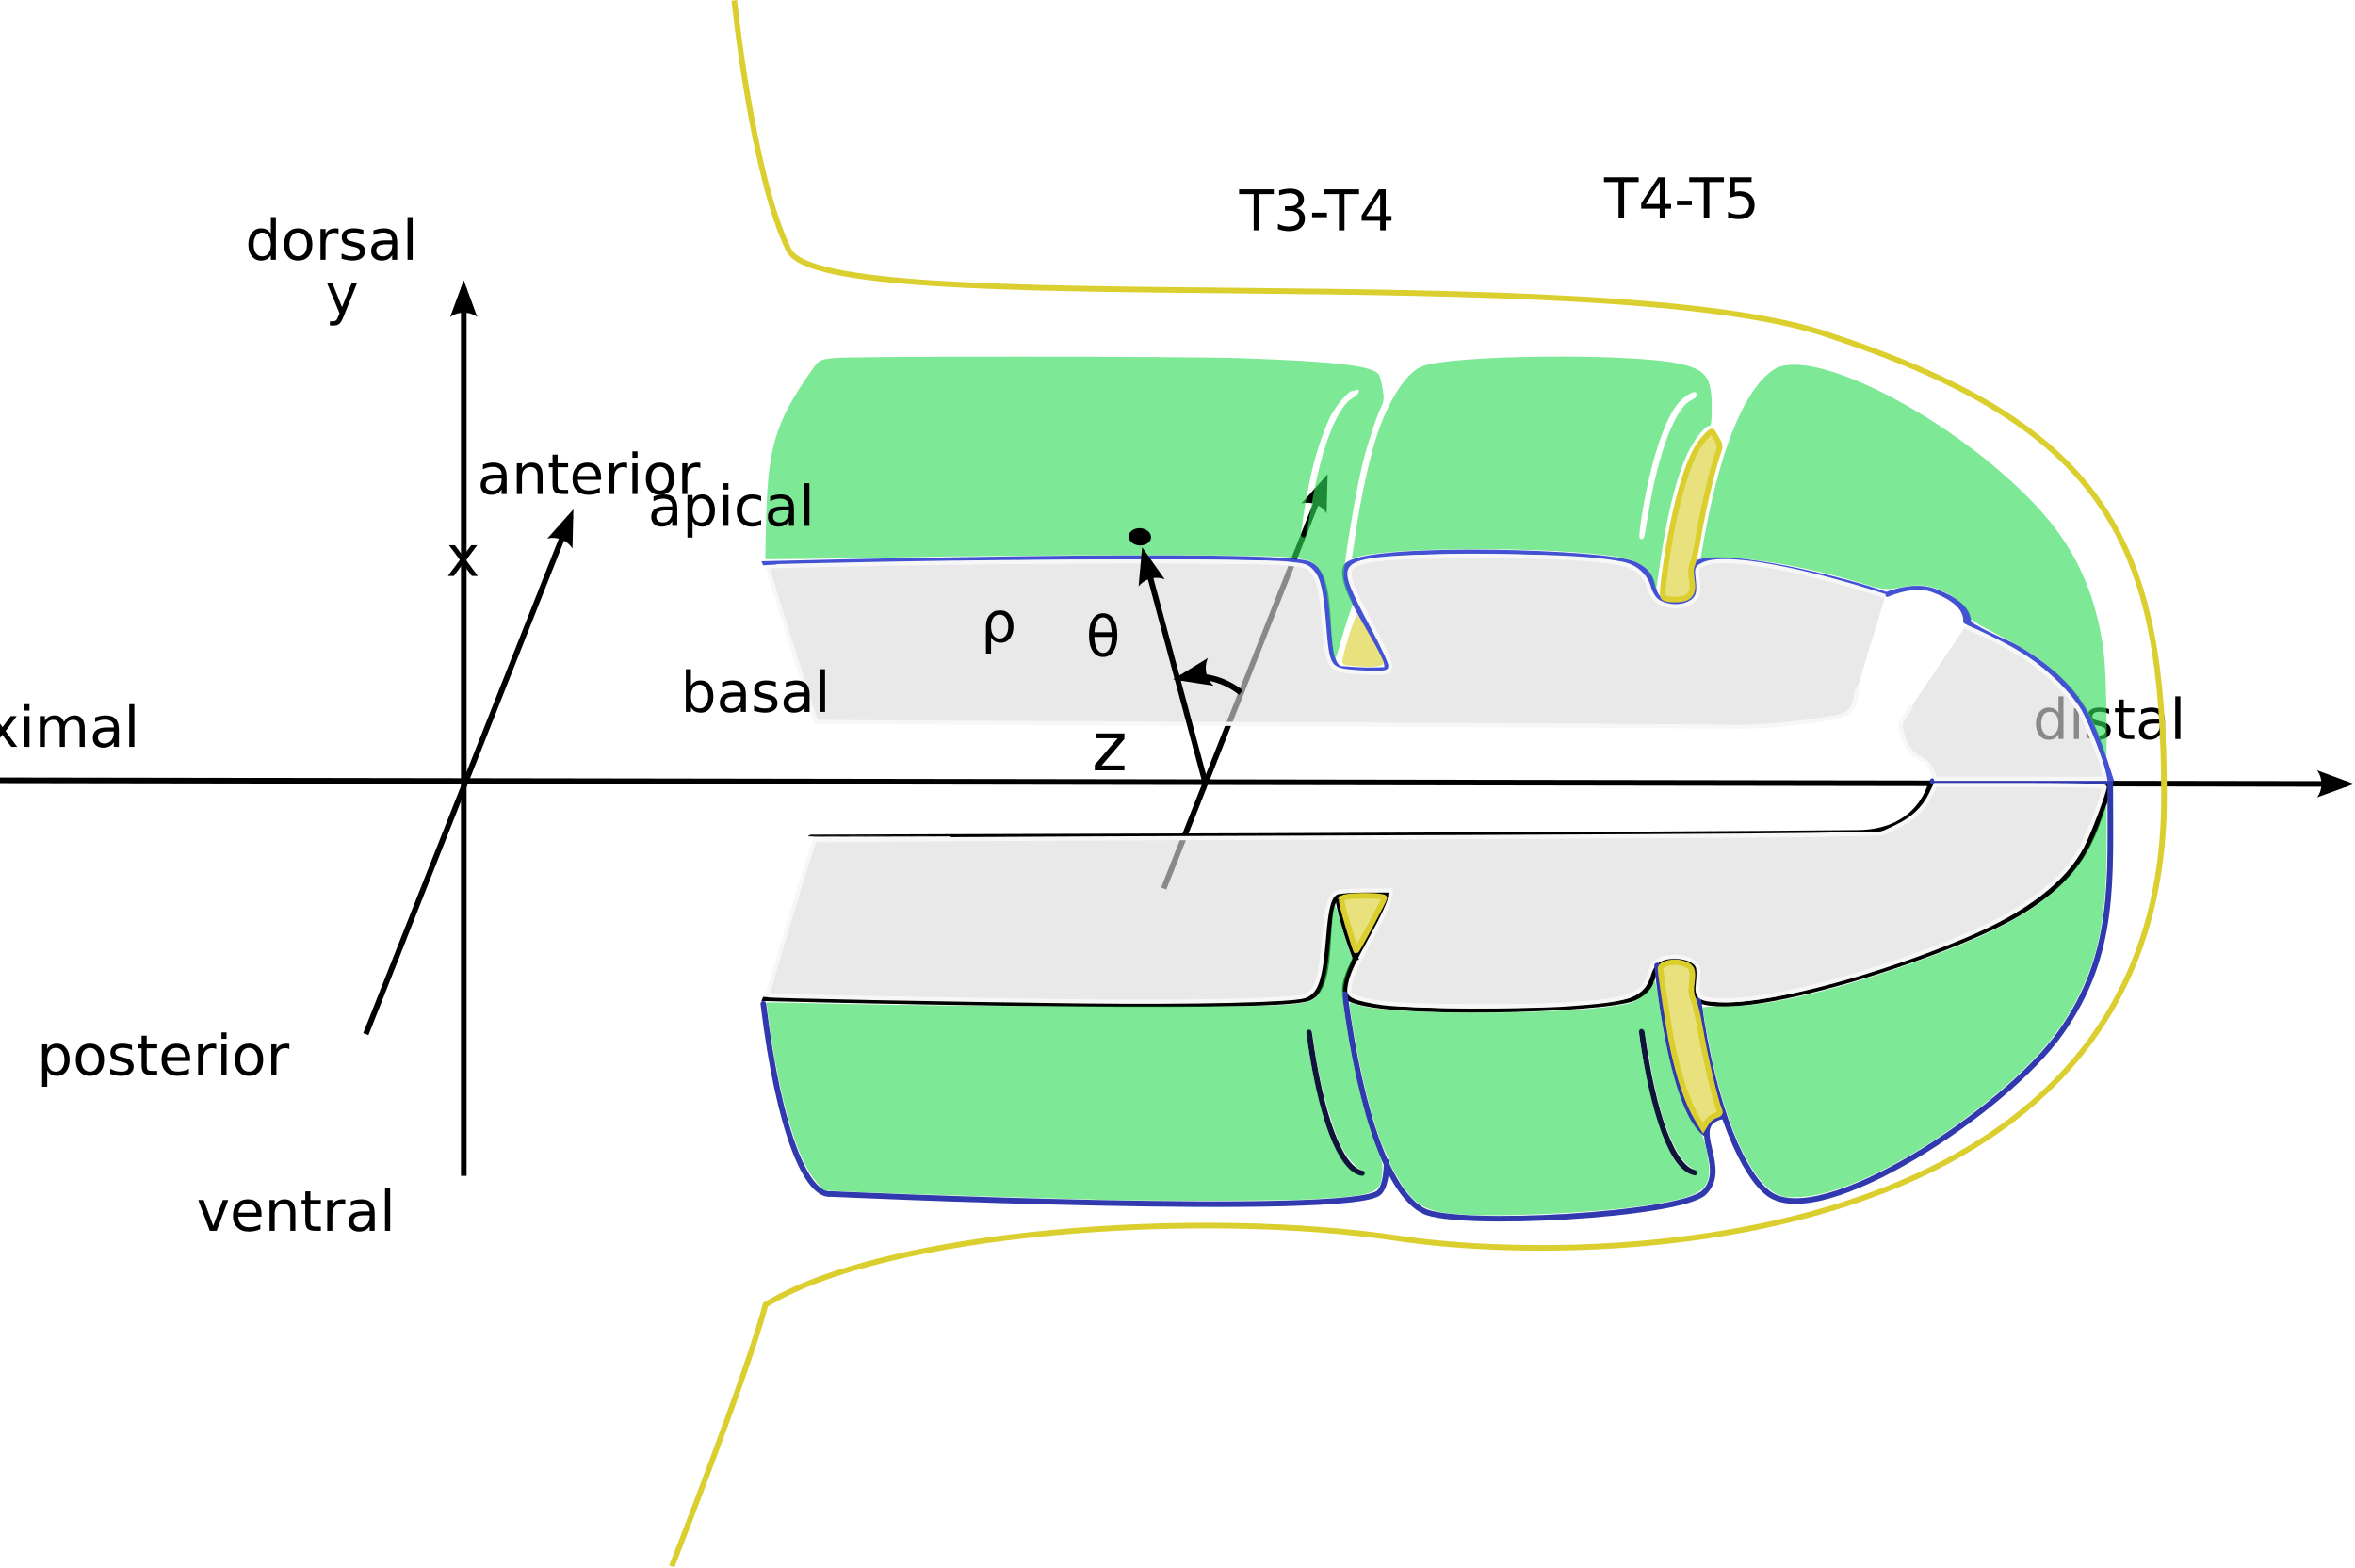
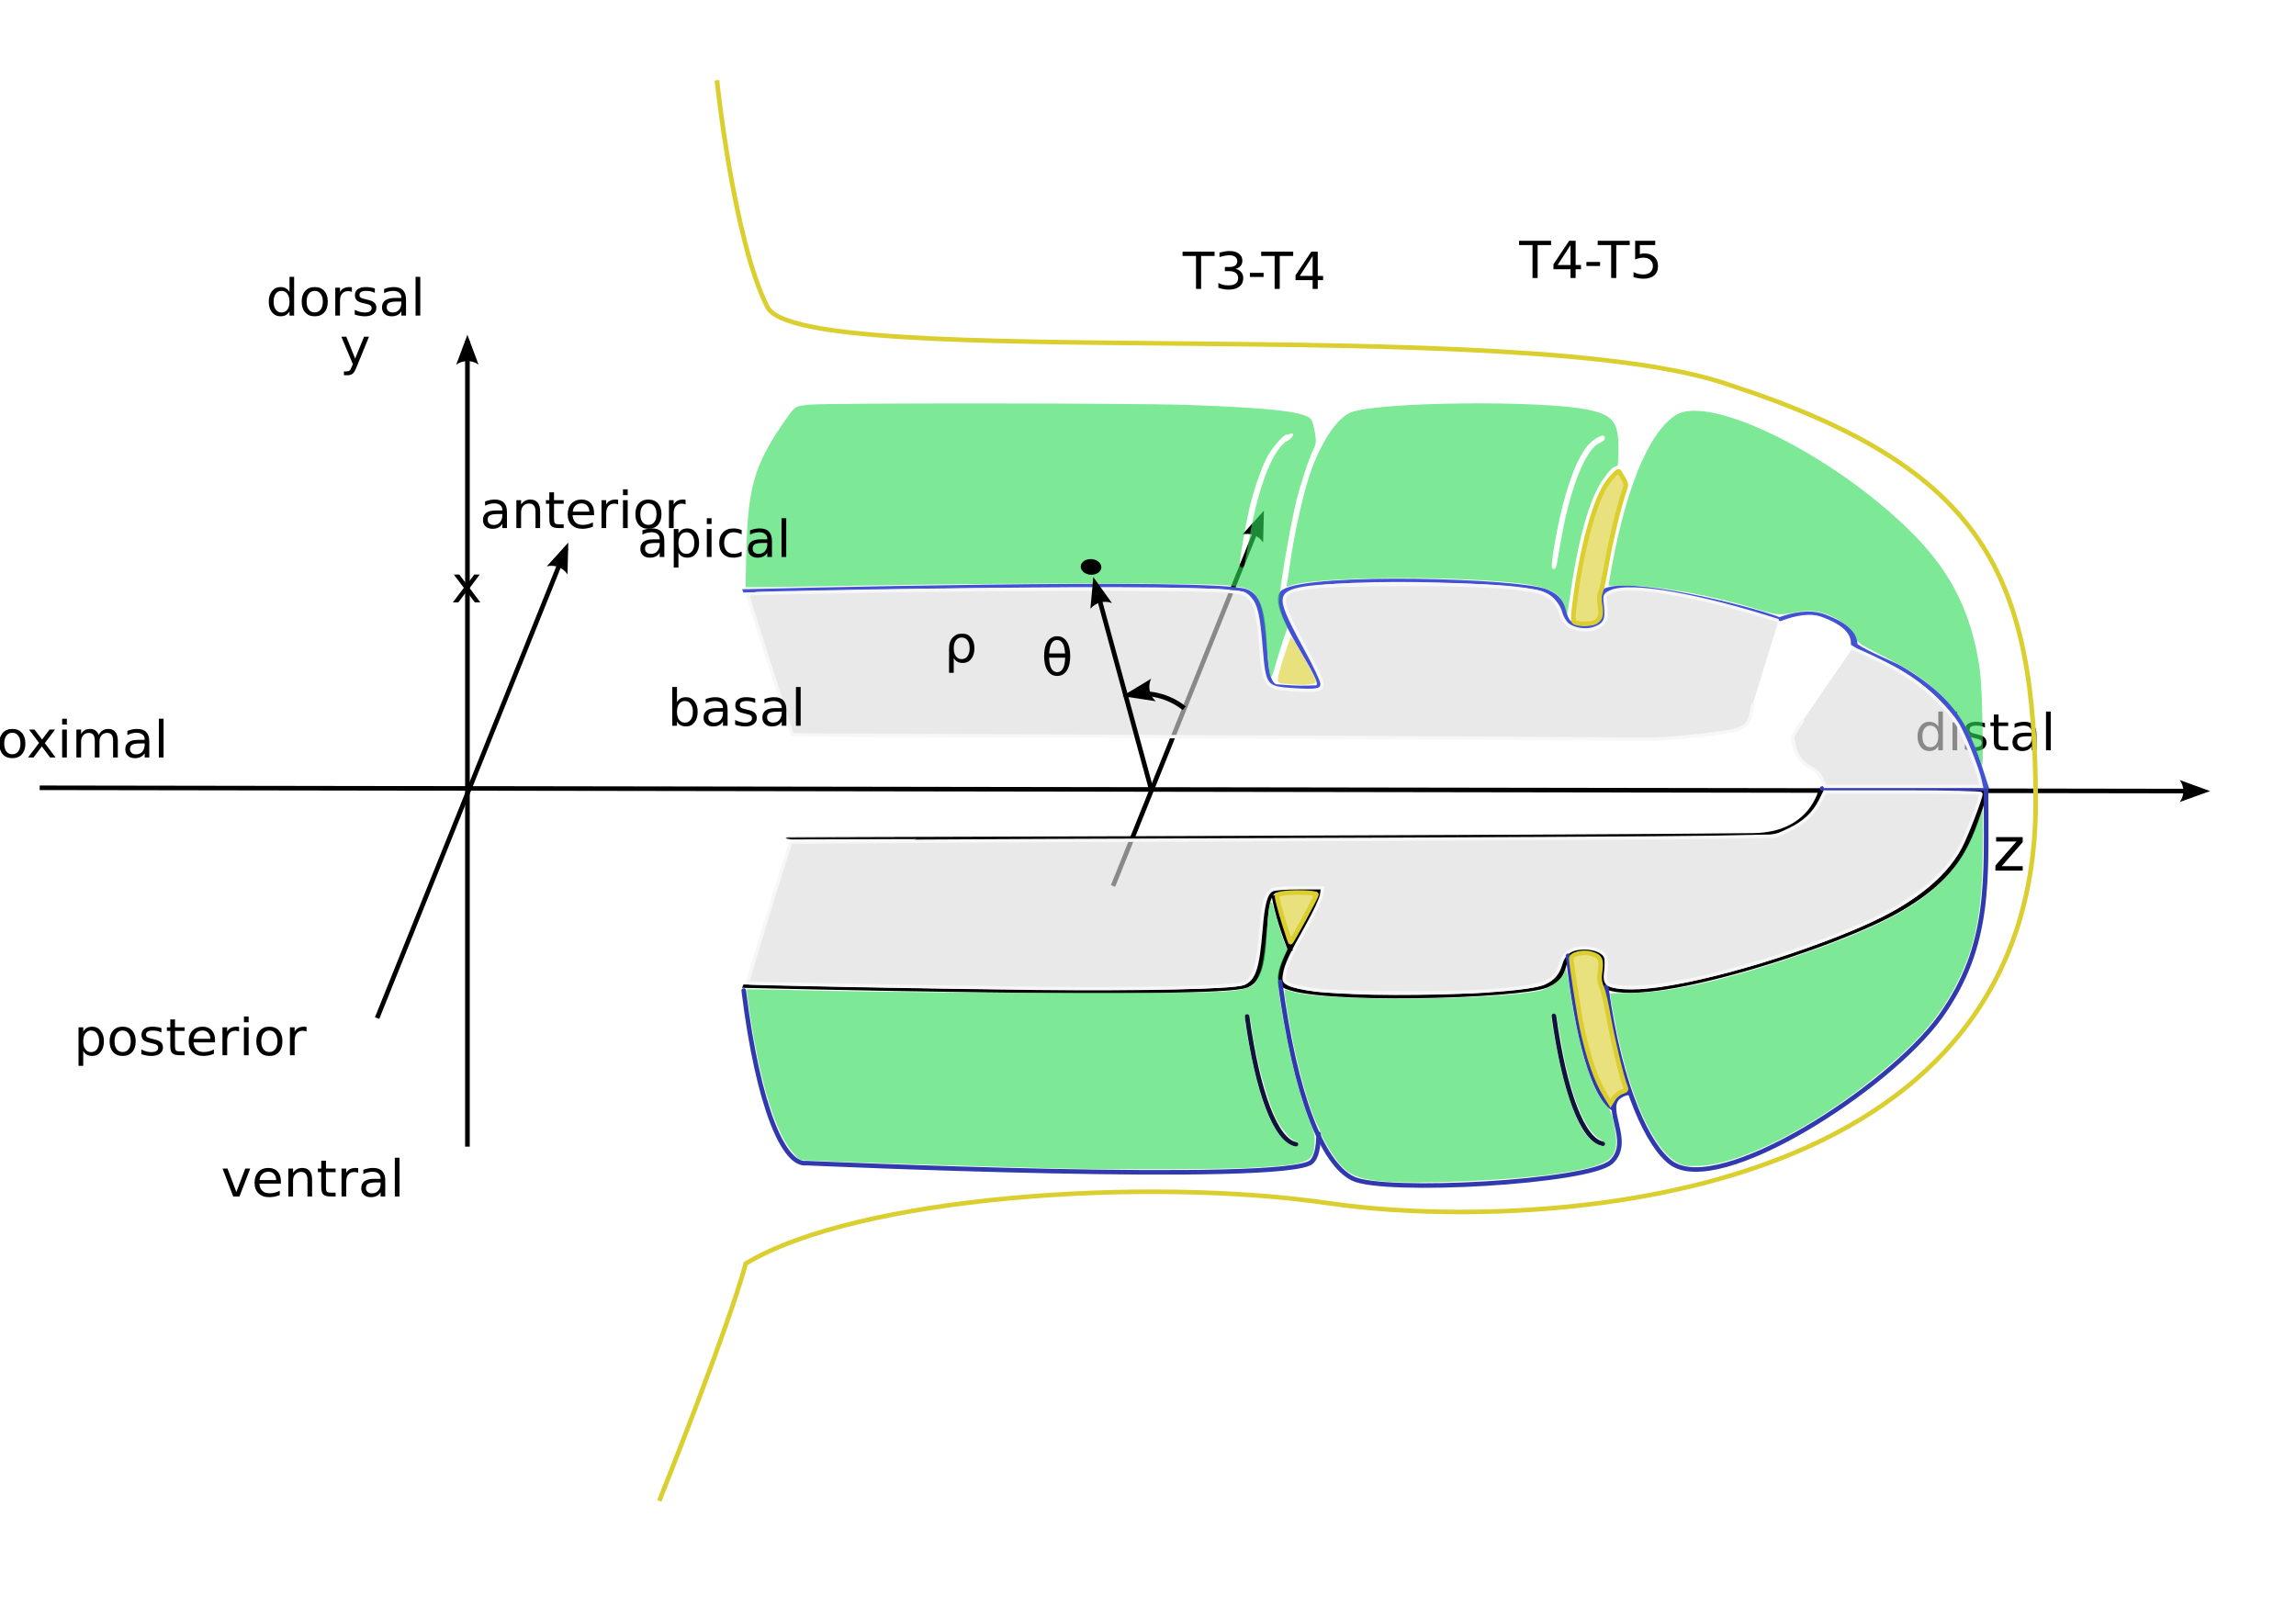
- <svg xmlns="http://www.w3.org/2000/svg" width="418.793" height="278.813" id="svg5964" version="1.1">
+ <svg xmlns="http://www.w3.org/2000/svg" width="500" height="350" id="svg5964" version="1.1">
  <defs id="defs5966">
    <marker orient="auto" refY="0" refX="0" id="Arrow2Mend" style="overflow:visible">
      <path id="path4148" style="fill-rule:evenodd;stroke-width:0.625;stroke-linejoin:round" d="M 8.719,4.034 -2.207,0.016 8.719,-4.002 c -1.745,2.372 -1.735,5.617 -6e-7,8.035 z" transform="scale(-0.6,-0.6)" />
    </marker>
    <marker orient="auto" refY="0" refX="0" id="marker5880" style="overflow:visible">
      <path id="path5882" style="fill-rule:evenodd;stroke-width:0.625;stroke-linejoin:round" d="M 8.719,4.034 -2.207,0.016 8.719,-4.002 c -1.745,2.372 -1.735,5.617 -6e-7,8.035 z" transform="scale(-0.6,-0.6)" />
    </marker>
    <marker orient="auto" refY="0" refX="0" id="marker5884" style="overflow:visible">
      <path id="path5886" style="fill-rule:evenodd;stroke-width:0.625;stroke-linejoin:round" d="M 8.719,4.034 -2.207,0.016 8.719,-4.002 c -1.745,2.372 -1.735,5.617 -6e-7,8.035 z" transform="scale(-0.6,-0.6)" />
    </marker>
    <marker orient="auto" refY="0" refX="0" id="marker5888" style="overflow:visible">
      <path id="path5890" style="fill-rule:evenodd;stroke-width:0.625;stroke-linejoin:round" d="M 8.719,4.034 -2.207,0.016 8.719,-4.002 c -1.745,2.372 -1.735,5.617 -6e-7,8.035 z" transform="scale(-0.6,-0.6)" />
    </marker>
    <marker orient="auto" refY="0" refX="0" id="Arrow2Mend-0" style="overflow:visible">
      <path id="path4148-44" style="fill-rule:evenodd;stroke-width:0.625;stroke-linejoin:round" d="M 8.719,4.034 -2.207,0.016 8.719,-4.002 c -1.745,2.372 -1.735,5.617 -6e-7,8.035 z" transform="scale(-0.6,-0.6)" />
    </marker>
    <marker orient="auto" refY="0" refX="0" id="Arrow2Mstart" style="overflow:visible">
      <path id="path5451" style="fill-rule:evenodd;stroke-width:0.625;stroke-linejoin:round" d="M 8.719,4.034 -2.207,0.016 8.719,-4.002 c -1.745,2.372 -1.735,5.617 -6e-7,8.035 z" transform="scale(0.6,0.6)" />
    </marker>
  </defs>
-   <g id="layer1" transform="translate(-139.5176,-413.0161)">
-     <g style="display:inline" transform="translate(-210.4619,618.5408)" id="g4268">
+   <g id="layer1" transform="translate(-139.5176,-341.8288)">
+     <g style="display:inline" transform="matrix(1.129487,0,0,1.110782,-247.1389,587.5232)" id="g4268">
      <g style="display:inline" id="g8322" transform="translate(330.1165,12.29379)">
-         <path style="fill:none;stroke:#000000;stroke-width:1px;stroke-linecap:butt;stroke-linejoin:miter;stroke-opacity:1;marker-end:url(#Arrow2Mend)" d="m 102.336,-8.659 0,-158" id="path6607" />
-         <path id="path6617" d="m 19.863,-79.019 417.283,0.653" style="fill:none;stroke:#000000;stroke-width:1px;stroke-linecap:butt;stroke-linejoin:miter;stroke-opacity:1;marker-end:url(#Arrow2Mend)" />
+         <path style="fill:none;stroke:#000000;stroke-width:0.893px;stroke-linecap:butt;stroke-linejoin:miter;stroke-opacity:1;marker-end:url(#Arrow2Mend)" d="m 102.336,-8.659 0,-158" id="path6607" />
+         <path id="path6617" d="m 19.863,-79.019 417.283,0.653" style="fill:none;stroke:#000000;stroke-width:0.893px;stroke-linecap:butt;stroke-linejoin:miter;stroke-opacity:1;marker-end:url(#Arrow2Mend)" />
        <text xml:space="preserve" style="font-size:10px;font-style:normal;font-variant:normal;font-weight:normal;font-stretch:normal;text-align:end;line-height:125%;letter-spacing:0px;word-spacing:0px;text-anchor:end;fill:#000000;fill-opacity:1;stroke:none;font-family:DejaVu Sans;-inkscape-font-specification:DejaVu Sans" x="73.292" y="-84.963" id="text6619">
          <tspan id="tspan6621" x="73.292" y="-84.963">proximal</tspan>
        </text>
        <text xml:space="preserve" style="font-size:10px;font-style:normal;font-variant:normal;font-weight:normal;font-stretch:normal;text-align:end;line-height:125%;letter-spacing:0px;word-spacing:0px;text-anchor:end;fill:#000000;fill-opacity:1;stroke:none;font-family:DejaVu Sans;-inkscape-font-specification:DejaVu Sans" x="437.146" y="-86.366" id="text6623">
          <tspan id="tspan6625" x="437.146" y="-86.366">distal</tspan>
        </text>
        <text xml:space="preserve" style="font-size:10px;font-style:normal;font-variant:normal;font-weight:normal;font-stretch:normal;text-align:end;line-height:125%;letter-spacing:0px;word-spacing:0px;text-anchor:end;fill:#000000;fill-opacity:1;stroke:none;font-family:DejaVu Sans;-inkscape-font-specification:DejaVu Sans" x="122.788" y="-171.604" id="text6671">
          <tspan x="122.788" y="-171.604" id="tspan6673">dorsal</tspan>
        </text>
        <text xml:space="preserve" style="font-size:10px;font-style:normal;font-variant:normal;font-weight:normal;font-stretch:normal;text-align:end;line-height:125%;letter-spacing:0px;word-spacing:0px;text-anchor:end;fill:#000000;fill-opacity:1;stroke:none;font-family:DejaVu Sans;-inkscape-font-specification:DejaVu Sans" x="118.783" y="1.116" id="text6675">
          <tspan x="118.783" y="1.116" id="tspan6677">ventral</tspan>
        </text>
-         <path id="path6957" d="m 84.923,-33.868 36.428,-92.117" style="fill:none;stroke:#000000;stroke-width:1px;stroke-linecap:butt;stroke-linejoin:miter;stroke-opacity:1;marker-end:url(#Arrow2Mend)" />
+         <path id="path6957" d="m 84.923,-33.868 36.428,-92.117" style="fill:none;stroke:#000000;stroke-width:0.893px;stroke-linecap:butt;stroke-linejoin:miter;stroke-opacity:1;marker-end:url(#Arrow2Mend)" />
        <text id="text7327" y="-129.942" x="104.737" style="font-size:10px;font-style:normal;font-variant:normal;font-weight:normal;font-stretch:normal;text-align:start;line-height:125%;letter-spacing:0px;word-spacing:0px;text-anchor:start;fill:#000000;fill-opacity:1;stroke:none;font-family:DejaVu Sans;-inkscape-font-specification:DejaVu Sans" xml:space="preserve">
          <tspan y="-129.942" x="104.737" id="tspan7329">anterior</tspan>
        </text>
        <text id="text7331" y="-26.58" x="99.926" style="font-size:10px;font-style:normal;font-variant:normal;font-weight:normal;font-stretch:normal;text-align:end;line-height:125%;letter-spacing:0px;word-spacing:0px;text-anchor:end;fill:#000000;fill-opacity:1;stroke:none;font-family:DejaVu Sans;-inkscape-font-specification:DejaVu Sans" xml:space="preserve">
          <tspan y="-26.58" x="99.926" id="tspan7333">posterior</tspan>
        </text>
        <text id="text7573" y="-161.993" x="112.257" style="font-size:10px;font-style:normal;font-variant:normal;font-weight:normal;font-stretch:normal;text-align:end;line-height:125%;letter-spacing:0px;word-spacing:0px;text-anchor:end;fill:#000000;fill-opacity:1;stroke:none;font-family:DejaVu Sans;-inkscape-font-specification:DejaVu Sans" xml:space="preserve">
          <tspan y="-161.993" x="112.257" id="tspan7575">y</tspan>
        </text>
        <text id="text7577" y="-115.366" x="133.762" style="font-size:10px;font-style:normal;font-variant:normal;font-weight:normal;font-stretch:normal;text-align:end;line-height:125%;letter-spacing:0px;word-spacing:0px;text-anchor:end;fill:#000000;fill-opacity:1;stroke:none;font-family:DejaVu Sans;-inkscape-font-specification:DejaVu Sans" xml:space="preserve">
          <tspan y="-115.366" x="133.762" id="tspan7579">x</tspan>
        </text>
-         <path style="fill:none;stroke:#000000;stroke-width:1px;stroke-linecap:butt;stroke-linejoin:miter;stroke-opacity:1;marker-end:url(#Arrow2Mend)" d="m 226.811,-59.765 28.661,-72.476" id="path6855" />
+         <path style="fill:none;stroke:#000000;stroke-width:0.893px;stroke-linecap:butt;stroke-linejoin:miter;stroke-opacity:1;marker-end:url(#Arrow2Mend)" d="m 226.811,-59.765 28.661,-72.476" id="path6855" />
      </g>
      <text transform="translate(205.2917,215.6271)" xml:space="preserve" style="font-size:10px;font-style:normal;font-variant:normal;font-weight:normal;font-stretch:normal;text-align:end;line-height:125%;letter-spacing:0px;word-spacing:0px;text-anchor:end;fill:#000000;fill-opacity:1;stroke:none;display:inline;font-family:DejaVu Sans;-inkscape-font-specification:DejaVu Sans" x="414.953" y="-380.172" id="text3966">
        <tspan id="tspan3968" x="414.953" y="-380.172">T3-T4</tspan>
      </text>
      <text transform="translate(205.2917,215.6271)" xml:space="preserve" style="font-size:10px;font-style:normal;font-variant:normal;font-weight:normal;font-stretch:normal;text-align:end;line-height:125%;letter-spacing:0px;word-spacing:0px;text-anchor:end;fill:#000000;fill-opacity:1;stroke:none;display:inline;font-family:DejaVu Sans;-inkscape-font-specification:DejaVu Sans" x="479.835" y="-382.312" id="text3970">
        <tspan id="tspan3972" x="479.835" y="-382.312">T4-T5</tspan>
      </text>
      <g id="g6705" transform="matrix(0.7364431,0,0,0.7364431,123.3458,-17.44184)">
        <g id="g5900" transform="matrix(1,0,0.171938,-0.5277346,466.4268,127.5712)" style="display:inline">
-           <path style="fill:none;stroke:#000000;stroke-width:1.869px;stroke-linecap:butt;stroke-linejoin:miter;stroke-opacity:1" d="m -21.629,342.753 c 8.08e-4,0.003 205.537,1.004 252.145,2.084 15.808,0.366 14.142,23.335 14.142,23.335" id="path5961" />
-           <path style="fill:none;stroke:#000000;stroke-width:1.869px;stroke-linecap:butt;stroke-linejoin:miter;stroke-opacity:1" d="m -20.774,268.469 c 0,0 125.59,-6.134 131.804,0 6.214,6.134 -5.931,47.043 -0.293,47.947 5.638,0.905 6.8,0.78 10.763,0.5 3.964,-0.28 -6.993,-41.766 -0.25,-48.447 8.607,-8.528 62.597,-5.528 68.254,0 5.657,5.528 0.092,14.466 4.718,17.612 2.291,1.558 4.089,0.748 6.187,-1.061 3.984,-3.435 1.569,-13.445 4.475,-16.551 10.966,-11.72 57.345,19.734 70.752,38.798 13.407,19.064 11.935,36.557 11.935,60.904" id="path5959" />
+           <path style="fill:none;stroke:#000000;stroke-width:1.669px;stroke-linecap:butt;stroke-linejoin:miter;stroke-opacity:1" d="m -21.629,342.753 c 8.08e-4,0.003 205.537,1.004 252.145,2.084 15.808,0.366 14.142,23.335 14.142,23.335" id="path5961" />
+           <path style="fill:none;stroke:#000000;stroke-width:1.669px;stroke-linecap:butt;stroke-linejoin:miter;stroke-opacity:1" d="m -20.774,268.469 c 0,0 125.59,-6.134 131.804,0 6.214,6.134 -5.931,47.043 -0.293,47.947 5.638,0.905 6.8,0.78 10.763,0.5 3.964,-0.28 -6.993,-41.766 -0.25,-48.447 8.607,-8.528 62.597,-5.528 68.254,0 5.657,5.528 0.092,14.466 4.718,17.612 2.291,1.558 4.089,0.748 6.187,-1.061 3.984,-3.435 1.569,-13.445 4.475,-16.551 10.966,-11.72 57.345,19.734 70.752,38.798 13.407,19.064 11.935,36.557 11.935,60.904" id="path5959" />
        </g>
-         <path id="path5810-4-1" style="color:#000000;fill:none;stroke:#3139ae;stroke-width:1.358;stroke-linecap:round;stroke-linejoin:miter;stroke-miterlimit:4;stroke-opacity:1;stroke-dashoffset:0;marker:none;visibility:visible;display:inline;overflow:visible;enable-background:accumulate" d="m 312.461,12.936 c -0.047,3.494 -0.551,6.179 -1.818,7.424 -6.214,6.114 -132.311,0.354 -132.311,0.354 -5.78,0.728 -12.561,-14.574 -16.381,-45.939" transform="translate(330.1165,12.29379)" />
-         <path id="path5965" style="color:#000000;fill:none;stroke:#3139ae;stroke-width:1.358;stroke-linecap:round;stroke-linejoin:miter;stroke-miterlimit:4;stroke-opacity:1;stroke-dashoffset:0;marker:none;visibility:visible;display:inline;overflow:visible;enable-background:accumulate" d="m 393.797,1.982 c -0.851,0.013 -1.75,0.373 -2.522,0.896 -4.625,3.135 3.5,11.972 -2.157,17.482 -5.657,5.51 -59.647,8.501 -67.695,4.464 -8.049,-4.036 -15.097,-22.154 -19.076,-52.424" transform="translate(330.1165,12.29379)" />
-         <path id="path5969" style="color:#000000;fill:none;stroke:#3139ae;stroke-width:1.358;stroke-linecap:round;stroke-linejoin:miter;stroke-miterlimit:4;stroke-opacity:1;stroke-dashoffset:0;marker:none;visibility:visible;display:inline;overflow:visible;enable-background:accumulate" d="m 387.738,-26.231 c 3.736,27.722 11.361,42.709 16.997,46.869 12.598,9.297 57.107,-19.947 70.513,-38.95 13.407,-19.003 11.935,-36.439 11.935,-60.707 l -42.912,0" transform="translate(330.1165,12.29379)" />
+         <path id="path5810-4-1" style="color:#000000;fill:none;stroke:#3139ae;stroke-width:1.212;stroke-linecap:round;stroke-linejoin:miter;stroke-miterlimit:4;stroke-opacity:1;stroke-dashoffset:0;marker:none;visibility:visible;display:inline;overflow:visible;enable-background:accumulate" d="m 312.461,12.936 c -0.047,3.494 -0.551,6.179 -1.818,7.424 -6.214,6.114 -132.311,0.354 -132.311,0.354 -5.78,0.728 -12.561,-14.574 -16.381,-45.939" transform="translate(330.1165,12.29379)" />
+         <path id="path5965" style="color:#000000;fill:none;stroke:#3139ae;stroke-width:1.212;stroke-linecap:round;stroke-linejoin:miter;stroke-miterlimit:4;stroke-opacity:1;stroke-dashoffset:0;marker:none;visibility:visible;display:inline;overflow:visible;enable-background:accumulate" d="m 393.797,1.982 c -0.851,0.013 -1.75,0.373 -2.522,0.896 -4.625,3.135 3.5,11.972 -2.157,17.482 -5.657,5.51 -59.647,8.501 -67.695,4.464 -8.049,-4.036 -15.097,-22.154 -19.076,-52.424" transform="translate(330.1165,12.29379)" />
+         <path id="path5969" style="color:#000000;fill:none;stroke:#3139ae;stroke-width:1.212;stroke-linecap:round;stroke-linejoin:miter;stroke-miterlimit:4;stroke-opacity:1;stroke-dashoffset:0;marker:none;visibility:visible;display:inline;overflow:visible;enable-background:accumulate" d="m 387.738,-26.231 c 3.736,27.722 11.361,42.709 16.997,46.869 12.598,9.297 57.107,-19.947 70.513,-38.95 13.407,-19.003 11.935,-36.439 11.935,-60.707 l -42.912,0" transform="translate(330.1165,12.29379)" />
        <g transform="matrix(1,0,0.171938,0.5277346,466.4268,-261.0223)" id="g5973" style="display:inline">
-           <path id="path5977" d="m -20.774,268.469 c 0,0 125.59,-6.134 131.804,0 6.214,6.134 -5.931,47.043 -0.293,47.947 5.638,0.905 6.8,0.78 10.763,0.5 3.964,-0.28 -6.993,-41.766 -0.25,-48.447 8.607,-8.528 62.597,-5.528 68.254,0 5.657,5.528 0.092,14.466 4.718,17.612 2.291,1.558 4.089,0.748 6.187,-1.061 3.984,-3.435 1.569,-13.445 4.475,-16.551 6.522,-6.971 35.635,7.689 43.445,14.242 4.079,-2.609 8.551,-4.269 11.67,-1.75 3.684,2.974 6.929,7.539 5.551,14.52 2.582,4.523 8.064,8.912 10.086,11.787 13.407,19.064 11.935,36.557 11.935,60.904" style="fill:none;stroke:#4352d3;stroke-width:1.869px;stroke-linecap:butt;stroke-linejoin:miter;stroke-opacity:1" />
+           <path id="path5977" d="m -20.774,268.469 c 0,0 125.59,-6.134 131.804,0 6.214,6.134 -5.931,47.043 -0.293,47.947 5.638,0.905 6.8,0.78 10.763,0.5 3.964,-0.28 -6.993,-41.766 -0.25,-48.447 8.607,-8.528 62.597,-5.528 68.254,0 5.657,5.528 0.092,14.466 4.718,17.612 2.291,1.558 4.089,0.748 6.187,-1.061 3.984,-3.435 1.569,-13.445 4.475,-16.551 6.522,-6.971 35.635,7.689 43.445,14.242 4.079,-2.609 8.551,-4.269 11.67,-1.75 3.684,2.974 6.929,7.539 5.551,14.52 2.582,4.523 8.064,8.912 10.086,11.787 13.407,19.064 11.935,36.557 11.935,60.904" style="fill:none;stroke:#4352d3;stroke-width:1.669px;stroke-linecap:butt;stroke-linejoin:miter;stroke-opacity:1" />
        </g>
-         <path transform="matrix(0.7062416,0,0,-0.6852701,481.1445,205.097)" d="m 315.792,308.372 c 3.899,-29.74 10.719,-48.401 18.175,-49.727" id="path6053" style="color:#000000;fill:none;stroke:#10133a;stroke-width:1.952;stroke-linecap:round;stroke-linejoin:miter;stroke-miterlimit:4;stroke-opacity:1;stroke-dasharray:none;stroke-dashoffset:0;marker:none;visibility:visible;display:inline;overflow:visible;enable-background:accumulate" />
-         <path style="color:#000000;fill:#dcdcdc;fill-opacity:0.623;fill-rule:nonzero;stroke:#f7f7f7;stroke-width:1;marker:none;visibility:visible;display:inline;overflow:visible;enable-background:accumulate" d="m 311.467,-25.395 c -2.834,-0.385 -5.841,-1.056 -6.682,-1.491 -1.401,-0.724 -1.504,-0.95 -1.229,-2.67 0.401,-2.507 1.616,-5.166 5.871,-12.848 1.961,-3.541 3.681,-7.282 3.821,-8.314 l 0.254,-1.875 -6.099,0 c -3.413,0 -6.543,0.238 -7.108,0.54 -1.642,0.879 -2.359,3.449 -2.928,10.505 -0.845,10.466 -1.814,13.434 -4.721,14.47 -2.849,1.016 -26.981,1.579 -54.026,1.262 -30.564,-0.359 -75.376,-1.237 -75.622,-1.482 -0.218,-0.218 10.903,-36.948 11.31,-37.358 0.171,-0.172 50.936,-0.477 112.811,-0.677 61.875,-0.2 119.812,-0.512 128.75,-0.694 l 16.25,-0.33 3.469,-1.636 c 3.903,-1.84 6.608,-4.396 8.255,-7.797 l 1.115,-2.303 20.455,0 c 11.842,0 20.455,0.19 20.455,0.452 0,1.181 -3.795,11.19 -5.42,14.296 -4.337,8.289 -13.796,15.568 -28.08,21.611 -21.172,8.957 -45.849,15.639 -57.764,15.641 -6.613,0.001 -7.433,-0.499 -6.965,-4.244 0.182,-1.456 0.179,-3.123 -0.006,-3.706 -0.474,-1.493 -2.802,-2.549 -5.616,-2.547 -3.347,0.003 -5.282,1.289 -6.098,4.055 -1.577,5.344 -4.244,6.347 -19.802,7.441 -10.435,0.734 -38.418,0.545 -44.652,-0.301 l -1e-5,0 z" id="path6595" transform="translate(330.1165,12.29379)" />
-         <path style="color:#000000;fill:#dcdcdc;fill-opacity:0.623;fill-rule:nonzero;stroke:#f7f7f7;stroke-width:1;marker:none;visibility:visible;display:inline;overflow:visible;enable-background:accumulate" d="m 452.203,-116.35 c 5.957,2.572 11.163,5.225 14.944,7.764 4.898,3.289 10.414,8.791 12.672,12.641 1.69,2.881 5.126,11.628 5.785,14.729 l 0.346,1.625 -20.454,0 -20.454,0 -1.194,-2.549 0,0 0,-2e-5 c -0.973,-2.078 -3.448,-2.447 -4.995,-4.302 -1.547,-1.854 -1.964,-4.119 -2.211,-5.51 -0.247,-1.392 0.354,-1.521 0.804,-2.412 0.45,-0.891 1.249,-1.928 1.873,-2.892 m -6.448,-26.415 c -19.451,-6.429 -38.938,-10.288 -44.071,-7.634 -1.5,0.776 -1.516,0.824 -1.182,3.702 0.411,3.543 -0.161,4.818 -2.627,5.848 -2.22,0.928 -5.526,0.527 -7.324,-0.888 -0.7,-0.551 -1.526,-1.94 -1.835,-3.087 -0.793,-2.947 -3.301,-5.159 -6.585,-5.808 -6.54,-1.293 -15.953,-1.788 -34.128,-1.795 -24.027,-0.009 -30.859,0.763 -31.563,3.565 -0.436,1.737 0.824,4.812 5.619,13.713 2.307,4.282 4.194,8.384 4.194,9.115 0,1.791 -1.258,2.054 -7.731,1.612 -7.171,-0.489 -7.427,-0.838 -8.273,-11.317 -0.686,-8.499 -1.296,-11.212 -2.923,-13.007 -1.217,-1.344 -1.721,-1.498 -6.323,-1.936 -6.833,-0.652 -59.06,-0.628 -95.25,0.043 -16.363,0.303 -29.822,0.62 -29.909,0.704 -0.087,0.084 2.508,8.555 5.768,18.826 l 5.927,18.674 4.232,0.064 c 2.328,0.035 44.732,0.231 94.232,0.435 49.5,0.204 105.412,0.526 124.25,0.714 7.671,0.112 22.615,-1.846 24.631,-2.592 2.016,-0.746 2.76,-1.496 3.26,-2.737 0.5,-1.24 0.619,-2.845 0.928,-4.268" id="path6597" transform="translate(330.1165,12.29379)" />
+         <path transform="matrix(0.7062416,0,0,-0.6852701,481.1445,205.097)" d="m 315.792,308.372 c 3.899,-29.74 10.719,-48.401 18.175,-49.727" id="path6053" style="color:#000000;fill:none;stroke:#10133a;stroke-width:1.743;stroke-linecap:round;stroke-linejoin:miter;stroke-miterlimit:4;stroke-opacity:1;stroke-dasharray:none;stroke-dashoffset:0;marker:none;visibility:visible;display:inline;overflow:visible;enable-background:accumulate" />
+         <path style="color:#000000;fill:#dcdcdc;fill-opacity:0.623;fill-rule:nonzero;stroke:#f7f7f7;stroke-width:0.893;marker:none;visibility:visible;display:inline;overflow:visible;enable-background:accumulate" d="m 311.467,-25.395 c -2.834,-0.385 -5.841,-1.056 -6.682,-1.491 -1.401,-0.724 -1.504,-0.95 -1.229,-2.67 0.401,-2.507 1.616,-5.166 5.871,-12.848 1.961,-3.541 3.681,-7.282 3.821,-8.314 l 0.254,-1.875 -6.099,0 c -3.413,0 -6.543,0.238 -7.108,0.54 -1.642,0.879 -2.359,3.449 -2.928,10.505 -0.845,10.466 -1.814,13.434 -4.721,14.47 -2.849,1.016 -26.981,1.579 -54.026,1.262 -30.564,-0.359 -75.376,-1.237 -75.622,-1.482 -0.218,-0.218 10.903,-36.948 11.31,-37.358 0.171,-0.172 50.936,-0.477 112.811,-0.677 61.875,-0.2 119.812,-0.512 128.75,-0.694 l 16.25,-0.33 3.469,-1.636 c 3.903,-1.84 6.608,-4.396 8.255,-7.797 l 1.115,-2.303 20.455,0 c 11.842,0 20.455,0.19 20.455,0.452 0,1.181 -3.795,11.19 -5.42,14.296 -4.337,8.289 -13.796,15.568 -28.08,21.611 -21.172,8.957 -45.849,15.639 -57.764,15.641 -6.613,0.001 -7.433,-0.499 -6.965,-4.244 0.182,-1.456 0.179,-3.123 -0.006,-3.706 -0.474,-1.493 -2.802,-2.549 -5.616,-2.547 -3.347,0.003 -5.282,1.289 -6.098,4.055 -1.577,5.344 -4.244,6.347 -19.802,7.441 -10.435,0.734 -38.418,0.545 -44.652,-0.301 l -1e-5,0 z" id="path6595" transform="translate(330.1165,12.29379)" />
+         <path style="color:#000000;fill:#dcdcdc;fill-opacity:0.623;fill-rule:nonzero;stroke:#f7f7f7;stroke-width:0.893;marker:none;visibility:visible;display:inline;overflow:visible;enable-background:accumulate" d="m 452.203,-116.35 c 5.957,2.572 11.163,5.225 14.944,7.764 4.898,3.289 10.414,8.791 12.672,12.641 1.69,2.881 5.126,11.628 5.785,14.729 l 0.346,1.625 -20.454,0 -20.454,0 -1.194,-2.549 0,0 0,-2e-5 c -0.973,-2.078 -3.448,-2.447 -4.995,-4.302 -1.547,-1.854 -1.964,-4.119 -2.211,-5.51 -0.247,-1.392 0.354,-1.521 0.804,-2.412 0.45,-0.891 1.249,-1.928 1.873,-2.892 m -6.448,-26.415 c -19.451,-6.429 -38.938,-10.288 -44.071,-7.634 -1.5,0.776 -1.516,0.824 -1.182,3.702 0.411,3.543 -0.161,4.818 -2.627,5.848 -2.22,0.928 -5.526,0.527 -7.324,-0.888 -0.7,-0.551 -1.526,-1.94 -1.835,-3.087 -0.793,-2.947 -3.301,-5.159 -6.585,-5.808 -6.54,-1.293 -15.953,-1.788 -34.128,-1.795 -24.027,-0.009 -30.859,0.763 -31.563,3.565 -0.436,1.737 0.824,4.812 5.619,13.713 2.307,4.282 4.194,8.384 4.194,9.115 0,1.791 -1.258,2.054 -7.731,1.612 -7.171,-0.489 -7.427,-0.838 -8.273,-11.317 -0.686,-8.499 -1.296,-11.212 -2.923,-13.007 -1.217,-1.344 -1.721,-1.498 -6.323,-1.936 -6.833,-0.652 -59.06,-0.628 -95.25,0.043 -16.363,0.303 -29.822,0.62 -29.909,0.704 -0.087,0.084 2.508,8.555 5.768,18.826 l 5.927,18.674 4.232,0.064 c 2.328,0.035 44.732,0.231 94.232,0.435 49.5,0.204 105.412,0.526 124.25,0.714 7.671,0.112 22.615,-1.846 24.631,-2.592 2.016,-0.746 2.76,-1.496 3.26,-2.737 0.5,-1.24 0.619,-2.845 0.928,-4.268" id="path6597" transform="translate(330.1165,12.29379)" />
        <path style="fill:none;stroke:none;display:inline" d="m 433.681,-123.987 -8.702,32.475" id="path7977" transform="translate(330.1165,12.29379)" />
        <path style="fill:none;stroke:none;display:inline" d="M 453.019,-117.384 437.454,-88.377" id="path7979" transform="translate(330.1165,12.29379)" />
-         <path style="fill:none;stroke:#dacf2f;stroke-width:1.358px;stroke-linecap:butt;stroke-linejoin:miter;stroke-opacity:1;display:inline" d="m 154.933,-267.606 c 0,0 4.365,42.626 13.206,60.372 8.841,17.746 197.817,1.337 251.864,20.753 67.082,22.206 80.181,50.667 80.181,111.311 0,110.716 -137.164,113.731 -184.889,106.594 C 267.078,24.213 191.447,29.65 162.479,47.46 158.037,64.326 139.84,110.661 139.84,110.661" id="path8032" transform="translate(330.1165,12.29379)" />
-         <path transform="matrix(0.7062416,0,0,-0.6852701,400.8148,205.2497)" d="m 315.792,308.372 c 3.899,-29.74 10.719,-48.401 18.175,-49.727" id="path6053-7" style="color:#000000;fill:none;stroke:#10133a;stroke-width:1.952;stroke-linecap:round;stroke-linejoin:miter;stroke-miterlimit:4;stroke-opacity:1;stroke-dasharray:none;stroke-dashoffset:0;marker:none;visibility:visible;display:inline;overflow:visible;enable-background:accumulate" />
-         <path style="fill:none;stroke:#000000;stroke-width:1.358px;stroke-linecap:butt;stroke-linejoin:miter;stroke-opacity:1;display:inline" d="m 300.729,-50.558 c 1.103,5.717 2.519,9.842 4.41,14.864" id="path8112" transform="translate(330.1165,12.29379)" />
-         <path style="color:#000000;fill:none;stroke:#3139ae;stroke-width:1.952;stroke-linecap:round;stroke-linejoin:miter;stroke-miterlimit:4;stroke-opacity:1;stroke-dasharray:none;stroke-dashoffset:0;marker:none;visibility:visible;display:inline;overflow:visible;enable-background:accumulate" id="path6049-2-6" d="m 315.284,306.432 c 3.431,-32.514 9.613,-54.547 16.651,-59.342" transform="matrix(0.7062416,0,0,-0.6852701,485.2246,187.7971)" />
-         <path style="color:#000000;fill:#dacf2f;fill-opacity:0.623;fill-rule:nonzero;stroke:#dacf2f;stroke-width:1.358;stroke-linecap:round;stroke-linejoin:miter;stroke-miterlimit:4;stroke-opacity:1;stroke-dasharray:none;stroke-dashoffset:0;marker:none;visibility:visible;display:inline;overflow:visible;enable-background:accumulate" d="m 379.534,-123.254 c -0.514,-0.326 -0.527,-1.087 -0.079,-4.741 1.758,-14.356 5.167,-27.345 8.444,-32.176 1.24,-1.828 2.969,-3.59 3.211,-3.273 0.076,0.1 0.555,0.909 1.063,1.798 0.871,1.522 0.886,1.729 0.26,3.533 -1.278,3.68 -3.616,13.608 -4.579,19.443 -0.534,3.234 -1.226,6.477 -1.538,7.205 -0.407,0.951 -0.459,1.997 -0.184,3.704 0.415,2.574 0.079,3.702 -1.33,4.456 -1.03,0.551 -4.427,0.584 -5.269,0.05 l 0,0 z" id="path8168" transform="translate(330.1165,12.29379)" />
-         <path style="color:#000000;fill:#dacf2f;fill-opacity:0.623;fill-rule:nonzero;stroke:#dacf2f;stroke-width:1.358;stroke-linecap:round;stroke-linejoin:miter;stroke-miterlimit:4;stroke-opacity:1;stroke-dasharray:none;stroke-dashoffset:0;marker:none;visibility:visible;display:inline;overflow:visible;enable-background:accumulate" d="m 387.576,2.709 c -2.394,-3.94 -4.432,-9.89 -6.131,-17.904 -0.714,-3.369 -2.842,-17.241 -2.843,-18.54 -0.001,-1.196 3.088,-1.947 5.292,-1.287 2.273,0.681 2.683,1.513 2.263,4.602 -0.265,1.955 -0.171,2.91 0.435,4.386 0.426,1.038 1.206,4.47 1.735,7.628 0.954,5.702 3.556,16.735 4.406,18.682 0.395,0.904 0.292,1.069 -0.923,1.493 -0.752,0.262 -1.722,1.059 -2.154,1.771 l -0.787,1.294 -1.291,-2.125 0,0 z" id="path8170" transform="translate(330.1165,12.29379)" />
-         <path style="color:#000000;fill:#dacf2f;fill-opacity:0.623;fill-rule:nonzero;stroke:#dacf2f;stroke-width:1.358;stroke-linecap:round;stroke-linejoin:miter;stroke-miterlimit:4;stroke-opacity:1;stroke-dasharray:none;stroke-dashoffset:0;marker:none;visibility:visible;display:inline;overflow:visible;enable-background:accumulate" d="m 303.601,-42.586 c -0.767,-2.49 -1.569,-5.352 -1.784,-6.36 -0.382,-1.797 -0.364,-1.838 0.934,-2.098 2.442,-0.488 9.162,-0.306 9.162,0.249 0,0.468 -6.561,12.735 -6.811,12.735 -0.059,0 -0.735,-2.037 -1.502,-4.527 z" id="path8172" transform="translate(330.1165,12.29379)" />
+         <path style="fill:none;stroke:#dacf2f;stroke-width:1.212px;stroke-linecap:butt;stroke-linejoin:miter;stroke-opacity:1;display:inline" d="m 154.933,-267.606 c 0,0 4.365,42.626 13.206,60.372 8.841,17.746 197.817,1.337 251.864,20.753 67.082,22.206 80.181,50.667 80.181,111.311 0,110.716 -137.164,113.731 -184.889,106.594 C 267.078,24.213 191.447,29.65 162.479,47.46 158.037,64.326 139.84,110.661 139.84,110.661" id="path8032" transform="translate(330.1165,12.29379)" />
+         <path transform="matrix(0.7062416,0,0,-0.6852701,400.8148,205.2497)" d="m 315.792,308.372 c 3.899,-29.74 10.719,-48.401 18.175,-49.727" id="path6053-7" style="color:#000000;fill:none;stroke:#10133a;stroke-width:1.743;stroke-linecap:round;stroke-linejoin:miter;stroke-miterlimit:4;stroke-opacity:1;stroke-dasharray:none;stroke-dashoffset:0;marker:none;visibility:visible;display:inline;overflow:visible;enable-background:accumulate" />
+         <path style="fill:none;stroke:#000000;stroke-width:1.212px;stroke-linecap:butt;stroke-linejoin:miter;stroke-opacity:1;display:inline" d="m 300.729,-50.558 c 1.103,5.717 2.519,9.842 4.41,14.864" id="path8112" transform="translate(330.1165,12.29379)" />
+         <path style="color:#000000;fill:none;stroke:#3139ae;stroke-width:1.743;stroke-linecap:round;stroke-linejoin:miter;stroke-miterlimit:4;stroke-opacity:1;stroke-dasharray:none;stroke-dashoffset:0;marker:none;visibility:visible;display:inline;overflow:visible;enable-background:accumulate" id="path6049-2-6" d="m 315.284,306.432 c 3.431,-32.514 9.613,-54.547 16.651,-59.342" transform="matrix(0.7062416,0,0,-0.6852701,485.2246,187.7971)" />
+         <path style="color:#000000;fill:#dacf2f;fill-opacity:0.623;fill-rule:nonzero;stroke:#dacf2f;stroke-width:1.212;stroke-linecap:round;stroke-linejoin:miter;stroke-miterlimit:4;stroke-opacity:1;stroke-dasharray:none;stroke-dashoffset:0;marker:none;visibility:visible;display:inline;overflow:visible;enable-background:accumulate" d="m 379.534,-123.254 c -0.514,-0.326 -0.527,-1.087 -0.079,-4.741 1.758,-14.356 5.167,-27.345 8.444,-32.176 1.24,-1.828 2.969,-3.59 3.211,-3.273 0.076,0.1 0.555,0.909 1.063,1.798 0.871,1.522 0.886,1.729 0.26,3.533 -1.278,3.68 -3.616,13.608 -4.579,19.443 -0.534,3.234 -1.226,6.477 -1.538,7.205 -0.407,0.951 -0.459,1.997 -0.184,3.704 0.415,2.574 0.079,3.702 -1.33,4.456 -1.03,0.551 -4.427,0.584 -5.269,0.05 l 0,0 z" id="path8168" transform="translate(330.1165,12.29379)" />
+         <path style="color:#000000;fill:#dacf2f;fill-opacity:0.623;fill-rule:nonzero;stroke:#dacf2f;stroke-width:1.212;stroke-linecap:round;stroke-linejoin:miter;stroke-miterlimit:4;stroke-opacity:1;stroke-dasharray:none;stroke-dashoffset:0;marker:none;visibility:visible;display:inline;overflow:visible;enable-background:accumulate" d="m 387.576,2.709 c -2.394,-3.94 -4.432,-9.89 -6.131,-17.904 -0.714,-3.369 -2.842,-17.241 -2.843,-18.54 -0.001,-1.196 3.088,-1.947 5.292,-1.287 2.273,0.681 2.683,1.513 2.263,4.602 -0.265,1.955 -0.171,2.91 0.435,4.386 0.426,1.038 1.206,4.47 1.735,7.628 0.954,5.702 3.556,16.735 4.406,18.682 0.395,0.904 0.292,1.069 -0.923,1.493 -0.752,0.262 -1.722,1.059 -2.154,1.771 l -0.787,1.294 -1.291,-2.125 0,0 z" id="path8170" transform="translate(330.1165,12.29379)" />
+         <path style="color:#000000;fill:#dacf2f;fill-opacity:0.623;fill-rule:nonzero;stroke:#dacf2f;stroke-width:1.212;stroke-linecap:round;stroke-linejoin:miter;stroke-miterlimit:4;stroke-opacity:1;stroke-dasharray:none;stroke-dashoffset:0;marker:none;visibility:visible;display:inline;overflow:visible;enable-background:accumulate" d="m 303.601,-42.586 c -0.767,-2.49 -1.569,-5.352 -1.784,-6.36 -0.382,-1.797 -0.364,-1.838 0.934,-2.098 2.442,-0.488 9.162,-0.306 9.162,0.249 0,0.468 -6.561,12.735 -6.811,12.735 -0.059,0 -0.735,-2.037 -1.502,-4.527 z" id="path8172" transform="translate(330.1165,12.29379)" />
        <path style="color:#000000;fill:#dacf2f;fill-opacity:0.623;fill-rule:nonzero;stroke:none;stroke-width:1;marker:none;visibility:visible;display:inline;overflow:visible;enable-background:accumulate" d="m 304.516,-106.839 c -3.068,-0.174 -3.12,-0.252 -2.298,-3.427 0.853,-3.294 2.81,-9.054 3.076,-9.054 0.32,0 5.929,10.005 6.346,11.32 0.255,0.804 0.073,0.963 -1.373,1.202 -0.917,0.152 -1.965,0.239 -2.329,0.195 -0.364,-0.044 -1.905,-0.151 -3.423,-0.237 z" id="path8174" transform="translate(330.1165,12.29379)" />
        <path style="color:#000000;fill:#2fda56;fill-opacity:0.623;fill-rule:nonzero;stroke:none;stroke-width:1;marker:none;visibility:visible;display:inline;overflow:visible;enable-background:accumulate" d="m 485.97,-85.237 c -0.028,-0.322 -0.865,-2.666 -1.859,-5.209 -2.234,-5.713 -5.339,-10.382 -9.422,-14.167 -4.22,-3.912 -7.267,-5.938 -14.811,-9.849 -5.723,-2.967 -6.424,-3.456 -6.734,-4.695 -0.732,-2.931 -6.493,-6.623 -11.056,-7.086 -1.276,-0.13 -3.512,0.015 -4.97,0.323 -3.923,0.827 -4.82,0.74 -10.378,-1 -11.102,-3.476 -25.482,-6.09 -33.5,-6.09 l -4.901,0 0.199,-1.214 c 3.88,-23.645 10.043,-39.32 17.372,-44.183 8.754,-5.808 41.216,10.496 61.45,30.864 10.003,10.07 15.295,20.185 17.742,33.916 0.697,3.911 0.968,7.748 1.14,16.169 0.125,6.072 0.126,11.438 0.003,11.924 -0.123,0.486 -0.247,0.62 -0.275,0.298 l -1.2e-4,0 z" id="path8178" transform="translate(330.1165,12.29379)" />
        <path style="color:#000000;fill:#2fda56;fill-opacity:0.623;fill-rule:nonzero;stroke:none;stroke-width:1;marker:none;visibility:visible;display:inline;overflow:visible;enable-background:accumulate" d="m 406.427,20.602 c -5.736,-2.971 -11.718,-15.629 -15.408,-32.604 -0.776,-3.569 -2.255,-11.663 -2.259,-12.366 -7.7e-4,-0.121 2.632,-0.231 5.85,-0.243 10.549,-0.04 27.4,-4.1 47.586,-11.463 19.906,-7.261 29.721,-13.117 36.6,-21.835 2.317,-2.937 4.151,-6.48 6.067,-11.726 l 1.452,-3.975 0.008,9.716 c 0.015,17.636 -1.851,27.276 -7.319,37.811 -4.222,8.133 -9.76,14.59 -19.59,22.842 C 442.768,10.732 423.387,20.902 412.386,21.437 c -3.52,0.171 -4.202,0.075 -5.959,-0.834 l 1e-5,0 z" id="path8180" transform="translate(330.1165,12.29379)" />
        <path style="color:#000000;fill:#2fda56;fill-opacity:0.623;fill-rule:nonzero;stroke:none;stroke-width:1;marker:none;visibility:visible;display:inline;overflow:visible;enable-background:accumulate" d="m 377.075,-126.735 c -0.926,-4.218 -3.981,-5.946 -12.21,-6.909 -18.241,-2.134 -53.493,-1.764 -59.783,0.628 -1.028,0.391 -1.111,0.34 -0.918,-0.555 0.117,-0.542 0.43,-2.575 0.694,-4.518 1.275,-9.357 3.879,-20.952 5.93,-26.4 2.907,-7.723 6.713,-13.257 10.077,-14.655 6.876,-2.856 50.582,-3.322 62.433,-0.666 6.304,1.413 7.668,3.281 7.668,10.504 0,3.535 -0.131,4.498 -0.611,4.498 -1.06,0 -3.665,3.321 -5.248,6.691 -2.847,6.063 -5.187,15.731 -6.956,28.751 -0.289,2.125 -0.588,3.864 -0.665,3.864 -0.077,0 -0.262,-0.555 -0.411,-1.232 l 0,0 z m -2.278,-11.906 c 0.133,-0.668 0.568,-3.198 0.967,-5.622 2.342,-14.22 6.457,-24.978 10.224,-26.728 1.38,-0.641 1.838,-1.471 1.074,-1.944 -0.583,-0.36 -2.962,1.143 -4.221,2.668 -3.442,4.167 -6.746,14.492 -8.857,27.683 -0.382,2.386 -0.581,4.523 -0.442,4.748 0.471,0.762 1.013,0.415 1.255,-0.805 l 0,0 z" id="path8182" transform="translate(330.1165,12.29379)" />
        <path style="color:#000000;fill:#2fda56;fill-opacity:0.623;fill-rule:nonzero;stroke:none;stroke-width:1;marker:none;visibility:visible;display:inline;overflow:visible;enable-background:accumulate" d="m 299.816,-108.976 c -0.179,-0.467 -0.524,-3.134 -0.767,-5.927 -0.767,-8.835 -1.33,-12.307 -2.307,-14.215 -1.468,-2.869 -2.511,-3.385 -8.014,-3.971 -6.673,-0.711 -58.267,-0.684 -96.186,0.05 -16.467,0.319 -30.02,0.5 -30.118,0.402 0.455,-24.894 0.433,-30.638 11.931,-46.632 1.295,-1.498 1.623,-1.634 4.665,-1.939 4.854,-0.486 84.81,-0.439 98.887,0.058 22.91,0.809 31.557,1.875 32.713,4.036 0.257,0.48 0.657,2.053 0.889,3.497 0.361,2.242 0.302,2.866 -0.409,4.282 -1.056,2.104 -3.306,8.994 -4.434,13.581 -1.695,6.888 -4.613,24.426 -4.536,27.26 0.025,0.905 0.523,2.778 1.107,4.164 l 1.062,2.518 -1.077,3.123 c -0.593,1.718 -1.528,4.797 -2.079,6.843 -0.735,2.73 -1.088,3.493 -1.328,2.871 z m -6.713,-29.886 c 0.108,-0.547 0.7,-3.875 1.315,-7.397 2.397,-13.73 6.226,-23.449 10.009,-25.405 1.358,-0.702 1.894,-2.297 0.606,-1.803 -0.384,0.147 -0.858,0.268 -1.053,0.268 -0.793,0 -3.987,3.82 -5.109,6.112 -1.452,2.965 -3.02,7.483 -4.217,12.151 -1.172,4.57 -3.125,16.157 -2.809,16.667 0.442,0.715 1.057,0.425 1.259,-0.593 z" id="path8184" transform="translate(330.1165,12.29379)" />
        <path style="color:#000000;fill:#2fda56;fill-opacity:0.623;fill-rule:nonzero;stroke:none;stroke-width:1;marker:none;visibility:visible;display:inline;overflow:visible;enable-background:accumulate" d="M 245.006,22.14 C 233.111,21.882 192.342,20.609 184.722,20.257 l -8.17,-0.377 -1.68,-1.892 c -4.505,-5.076 -8.597,-18.506 -11.344,-37.234 -0.495,-3.377 -0.835,-6.206 -0.754,-6.286 0.08,-0.08 9.275,0.083 20.432,0.364 11.157,0.28 39.166,0.525 62.241,0.545 50.508,0.042 49.029,0.169 51.229,-4.381 1.07,-2.213 1.533,-4.977 2.408,-14.389 0.617,-6.639 0.854,-6.9 2.055,-2.264 0.564,2.178 1.492,5.226 2.062,6.773 l 1.037,2.814 -0.997,2.429 c -1.528,3.723 -1.653,6.154 -0.644,12.589 1.997,12.737 4.917,24.478 7.828,31.471 0.94,2.259 1.116,3.265 0.956,5.477 -0.342,4.735 -1.823,5.255 -17.354,6.101 -7.033,0.383 -34.335,0.464 -49.022,0.145 z m 62.05,-6.54 c 0,-0.364 -0.258,-0.662 -0.573,-0.662 -0.944,0 -3.704,-3.151 -4.956,-5.66 -2.506,-5.022 -5.647,-16.809 -6.623,-24.856 -0.347,-2.864 -0.841,-3.924 -1.514,-3.251 -0.862,0.862 2.374,17.213 4.716,23.83 1.6,4.519 3.55,7.978 5.483,9.724 1.767,1.597 3.466,2.026 3.466,0.875 z" id="path8186" transform="translate(330.1165,12.29379)" />
        <path style="color:#000000;fill:#2fda56;fill-opacity:0.623;fill-rule:nonzero;stroke:none;stroke-width:1;marker:none;visibility:visible;display:inline;overflow:visible;enable-background:accumulate" d="m 329.137,25.567 c -7.859,-0.732 -10.248,-2.274 -14.281,-9.217 -0.89,-1.531 -1.617,-2.935 -1.617,-3.119 0,-0.184 -0.468,-1.317 -1.041,-2.516 -2.779,-5.822 -5.918,-17.94 -8.003,-30.893 -0.872,-5.416 -0.867,-5.645 0.1,-5.152 0.425,0.217 1.965,0.617 3.423,0.889 11.764,2.196 52.508,1.643 63.095,-0.857 2.328,-0.55 6.022,-3.59 6.022,-4.956 0,-0.406 0.151,-0.738 0.335,-0.738 0.184,0 0.71,2.733 1.167,6.072 1.406,10.254 4.233,21.274 6.745,26.293 0.582,1.162 1.717,2.852 2.522,3.754 1.219,1.366 1.595,2.321 2.245,5.711 1.692,8.825 -0.263,10.467 -15.11,12.695 -11.989,1.799 -36.421,2.889 -45.601,2.033 z m 58.293,-9.856 c -0.001,-0.304 -0.583,-0.882 -1.292,-1.285 -3.947,-2.246 -7.656,-11.536 -10.02,-25.102 -0.614,-3.522 -1.205,-6.851 -1.313,-7.397 -0.108,-0.547 -0.503,-0.994 -0.878,-0.994 -0.8,0 -0.701,0.996 0.989,9.937 1.967,10.405 4.87,18.879 7.698,22.474 1.685,2.142 4.822,3.684 4.815,2.368 z" id="path8188" transform="translate(330.1165,12.29379)" />
-         <path style="fill:none;stroke:#000000;stroke-width:1px;stroke-linecap:butt;stroke-linejoin:miter;stroke-opacity:1;marker-start:none;marker-mid:none;marker-end:url(#Arrow2Mend-0)" d="M 358.925,235.04 348.148,194.818" id="path6853" transform="matrix(1.357878,0,0,1.357878,111.2725,-386.0115)" />
+         <path style="fill:none;stroke:#000000;stroke-width:0.893px;stroke-linecap:butt;stroke-linejoin:miter;stroke-opacity:1;marker-start:none;marker-mid:none;marker-end:url(#Arrow2Mend-0)" d="M 358.925,235.04 348.148,194.818" id="path6853" transform="matrix(1.357878,0,0,1.357878,111.2725,-386.0115)" />
      </g>
      <path transform="matrix(0.7364431,0,0.1266226,0.3886465,466.8426,-209.6699)" id="path5975" d="m -21.129,342.753 c 8.08e-4,0.003 207.484,0.108 250.779,1.637 8.391,-8.749 11.584,0.493 10.214,5.47 2.674,4.083 4.795,18.312 4.795,18.312" style="fill:none;stroke:none;display:inline" />
      <text id="text7373" y="-111.982" x="517.104" style="font-size:10px;font-style:normal;font-variant:normal;font-weight:normal;font-stretch:normal;text-align:end;line-height:125%;letter-spacing:0px;word-spacing:0px;text-anchor:end;fill:#000000;fill-opacity:1;stroke:none;display:inline;font-family:DejaVu Sans;-inkscape-font-specification:DejaVu Sans" xml:space="preserve">
        <tspan id="tspan7375" y="-111.982" x="517.104">apical</tspan>
      </text>
      <text id="text7377" y="-78.895" x="519.885" style="font-size:10px;font-style:normal;font-variant:normal;font-weight:normal;font-stretch:normal;text-align:end;line-height:125%;letter-spacing:0px;word-spacing:0px;text-anchor:end;fill:#000000;fill-opacity:1;stroke:none;display:inline;font-family:DejaVu Sans;-inkscape-font-specification:DejaVu Sans" xml:space="preserve">
        <tspan id="tspan7379" y="-78.895" x="519.885">basal</tspan>
      </text>
      <text xml:space="preserve" style="font-size:10px;font-style:normal;font-variant:normal;font-weight:normal;font-stretch:normal;text-align:end;line-height:125%;letter-spacing:0px;word-spacing:0px;text-anchor:end;fill:#000000;fill-opacity:1;stroke:none;display:inline;font-family:DejaVu Sans;-inkscape-font-specification:DejaVu Sans" x="553.003" y="-91.343" id="text7971-2">
        <tspan id="tspan7975-1" x="553.003" y="-91.343"> ρ</tspan>
      </text>
-       <path style="color:#000000;fill:none;stroke:#000000;stroke-width:7.581;stroke-miterlimit:4;stroke-dasharray:none;marker:none;marker-start:url(#Arrow2Mstart);visibility:visible;display:inline;overflow:visible;enable-background:accumulate" id="path4017-5" d="m 836.417,427.595 c 27.444,-5.54 55.931,1.415 77.734,18.981" transform="matrix(0.1379719,0,0,0.1379719,444.5241,-143.9445)" />
+       <path style="color:#000000;fill:none;stroke:#000000;stroke-width:6.768;stroke-miterlimit:4;stroke-dasharray:none;marker:none;marker-start:url(#Arrow2Mstart);visibility:visible;display:inline;overflow:visible;enable-background:accumulate" id="path4017-5" d="m 836.417,427.595 c 27.444,-5.54 55.931,1.415 77.734,18.981" transform="matrix(0.1379719,0,0,0.1379719,444.5241,-143.9445)" />
      <text transform="translate(205.2917,215.6271)" id="text7961-1-8" y="-304.395" x="366.168" style="font-size:10px;font-style:normal;font-variant:normal;font-weight:normal;font-stretch:normal;text-align:end;line-height:125%;letter-spacing:0px;word-spacing:0px;text-anchor:end;fill:#000000;fill-opacity:1;stroke:none;display:inline;font-family:DejaVu Sans;-inkscape-font-specification:DejaVu Sans" xml:space="preserve">
        <tspan y="-304.395" x="366.168" id="tspan7967-2-6">θ</tspan>
      </text>
-       <text xml:space="preserve" style="font-size:12px;font-style:normal;font-variant:normal;font-weight:normal;font-stretch:normal;text-align:end;line-height:125%;letter-spacing:0px;word-spacing:0px;text-anchor:end;fill:#000000;fill-opacity:1;stroke:none;font-family:DejaVu Sans;-inkscape-font-specification:DejaVu Sans" x="577.153" y="-68.501" id="text7725">
-         <tspan id="tspan7727" x="577.153" y="-68.501">z</tspan>
+       <text xml:space="preserve" style="font-size:12px;font-style:normal;font-variant:normal;font-weight:normal;font-stretch:normal;text-align:end;line-height:125%;letter-spacing:0px;word-spacing:0px;text-anchor:end;fill:#000000;fill-opacity:1;stroke:none;font-family:DejaVu Sans;-inkscape-font-specification:DejaVu Sans" x="759.537" y="-50.496" id="text7725">
+         <tspan id="tspan7727" x="759.537" y="-50.496">z</tspan>
      </text>
      <path style="color:#000000;fill:#000000;fill-opacity:1;fill-rule:nonzero;stroke:none;stroke-width:1;marker:none;visibility:visible;display:inline;overflow:visible;enable-background:accumulate" id="path7745" d="m 562.985,167.992 c 0,7.245 -4.976,13.118 -11.114,13.118 -6.138,0 -11.114,-5.873 -11.114,-13.118 0,-7.245 4.976,-13.118 11.114,-13.118 6.138,0 11.114,5.873 11.114,13.118 z" transform="matrix(0.1379409,0.09156088,-0.09603511,0.08765762,492.6941,-175.287)" />
    </g>
  </g>
</svg>
